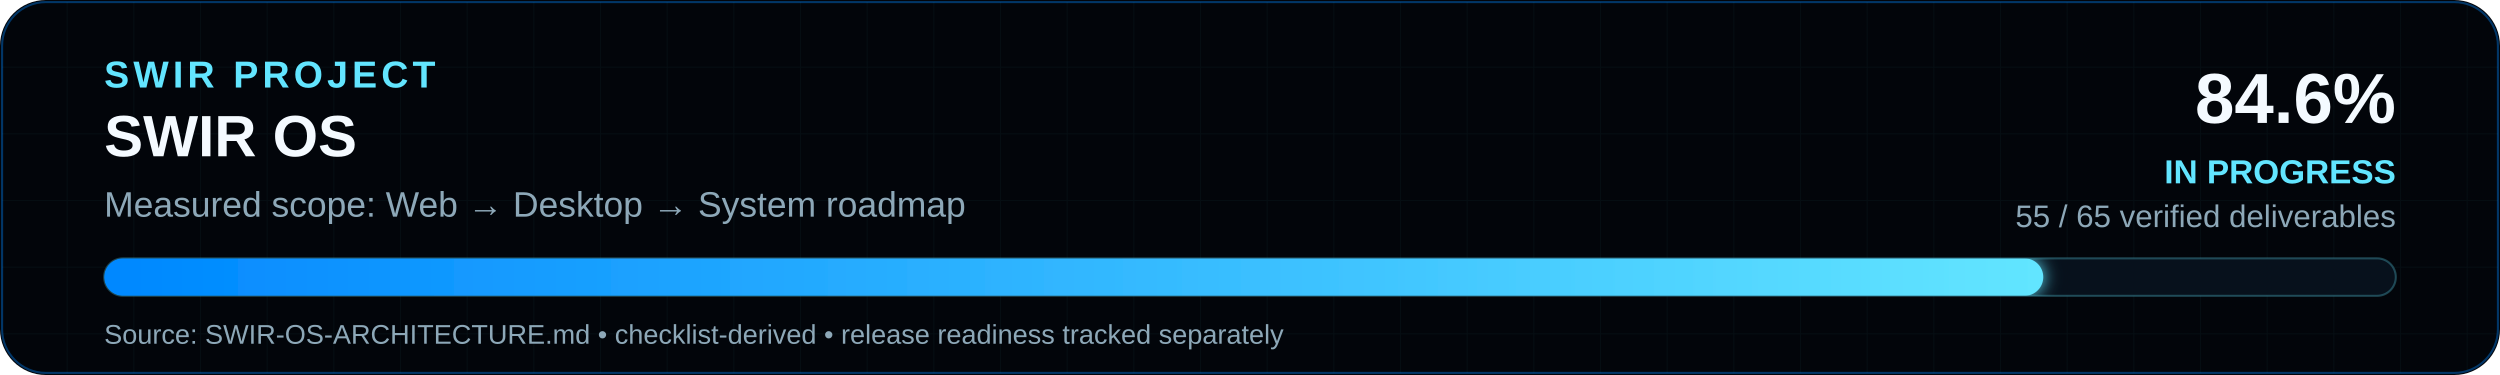
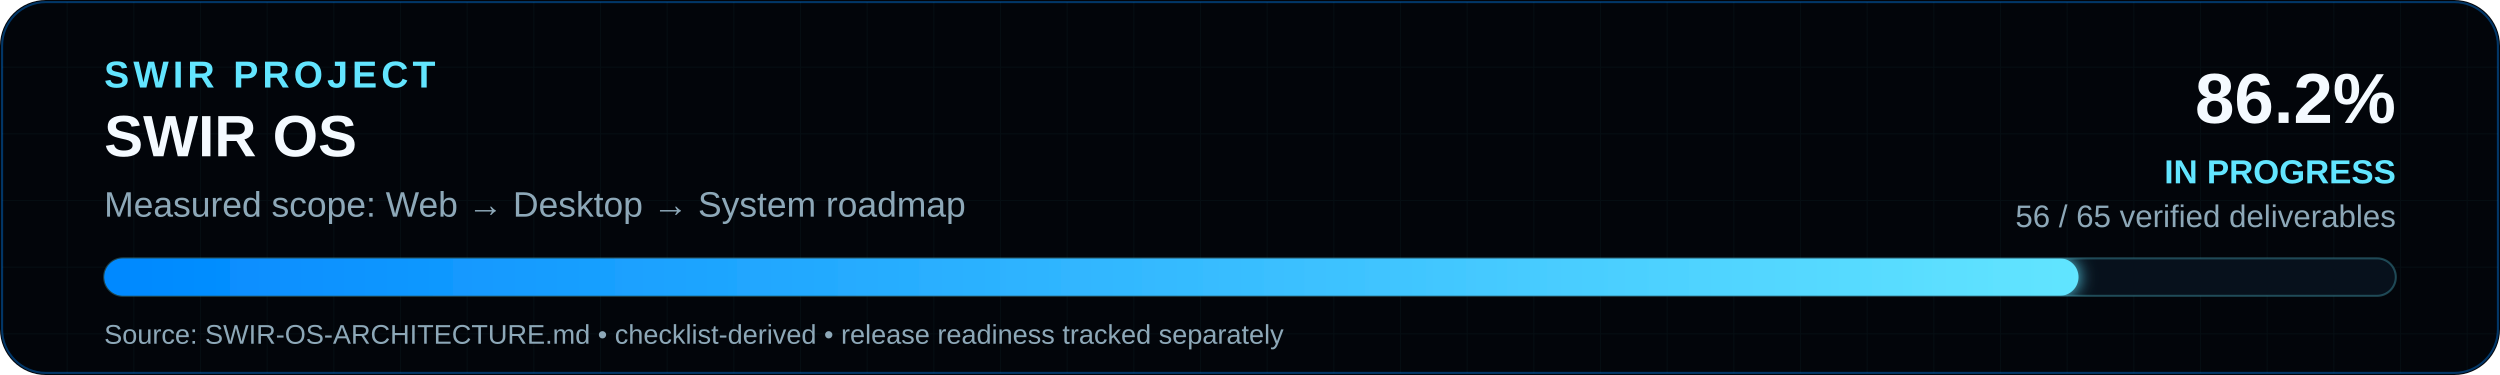
<svg xmlns="http://www.w3.org/2000/svg" viewBox="0 0 1200 180" role="img" aria-labelledby="progressCardTitle progressCardDesc">
  <defs>
    <linearGradient id="progressGradient" x1="0" y1="0" x2="1" y2="0">
      <stop offset="0" stop-color="#0088FF" />
      <stop offset="1" stop-color="#62E5FF" />
    </linearGradient>
    <filter id="softGlow" x="-10%" y="-150%" width="120%" height="400%">
      <feGaussianBlur stdDeviation="4" result="blur" />
      <feMerge>
        <feMergeNode in="blur" />
        <feMergeNode in="SourceGraphic" />
      </feMerge>
    </filter>
    <clipPath id="cardTrackClip">
      <rect x="50" y="124" width="1100" height="18" rx="9" />
    </clipPath>
    <pattern id="grid" width="32" height="32" patternUnits="userSpaceOnUse">
      <path d="M 32 0 L 0 0 0 32" fill="none" stroke="#62E5FF" stroke-opacity="0.035" stroke-width="1" />
    </pattern>
  </defs>
  <rect width="1200" height="180" rx="22" fill="#02050A" />
  <rect x="1" y="1" width="1198" height="178" rx="21" fill="none" stroke="#0088FF" stroke-opacity="0.38" />
  <rect x="1" y="1" width="1198" height="178" rx="21" fill="url(#grid)" />
  <text x="50" y="42" fill="#62E5FF" font-family="system-ui,Segoe UI,Arial,sans-serif" font-size="18" font-weight="700" letter-spacing="2">SWIR PROJECT</text>
  <text x="50" y="75" fill="#F4FAFF" font-family="system-ui,Segoe UI,Arial,sans-serif" font-size="28" font-weight="700">SWIR OS</text>
  <text x="50" y="104" fill="#8DA8B8" font-family="system-ui,Segoe UI,Arial,sans-serif" font-size="17">Measured scope: Web → Desktop → System roadmap</text>
-   <text x="1150" y="59" text-anchor="end" fill="#F4FAFF" font-family="system-ui,Segoe UI,Arial,sans-serif" font-size="34" font-weight="800">84.6%</text>
+   <text x="1150" y="59" text-anchor="end" fill="#F4FAFF" font-family="system-ui,Segoe UI,Arial,sans-serif" font-size="34" font-weight="800">86.2%</text>
  <text x="1150" y="88" text-anchor="end" fill="#62E5FF" font-family="system-ui,Segoe UI,Arial,sans-serif" font-size="16" font-weight="700">IN PROGRESS</text>
-   <text x="1150" y="109" text-anchor="end" fill="#8DA8B8" font-family="system-ui,Segoe UI,Arial,sans-serif" font-size="15">55 / 65 verified deliverables</text>
+   <text x="1150" y="109" text-anchor="end" fill="#8DA8B8" font-family="system-ui,Segoe UI,Arial,sans-serif" font-size="15">56 / 65 verified deliverables</text>
  <rect x="50" y="124" width="1100" height="18" rx="9" fill="#07111C" stroke="#62E5FF" stroke-opacity="0.28" />
-   <rect x="50" y="124" width="930.769" height="18" rx="9" fill="url(#progressGradient)" clip-path="url(#cardTrackClip)" filter="url(#softGlow)" />
+   <rect x="50" y="124" width="947.692" height="18" rx="9" fill="url(#progressGradient)" clip-path="url(#cardTrackClip)" filter="url(#softGlow)" />
  <text x="50" y="165" fill="#8DA8B8" font-family="system-ui,Segoe UI,Arial,sans-serif" font-size="13">Source: SWIR-OS-ARCHITECTURE.md • checklist-derived • release readiness tracked separately</text>
</svg>
